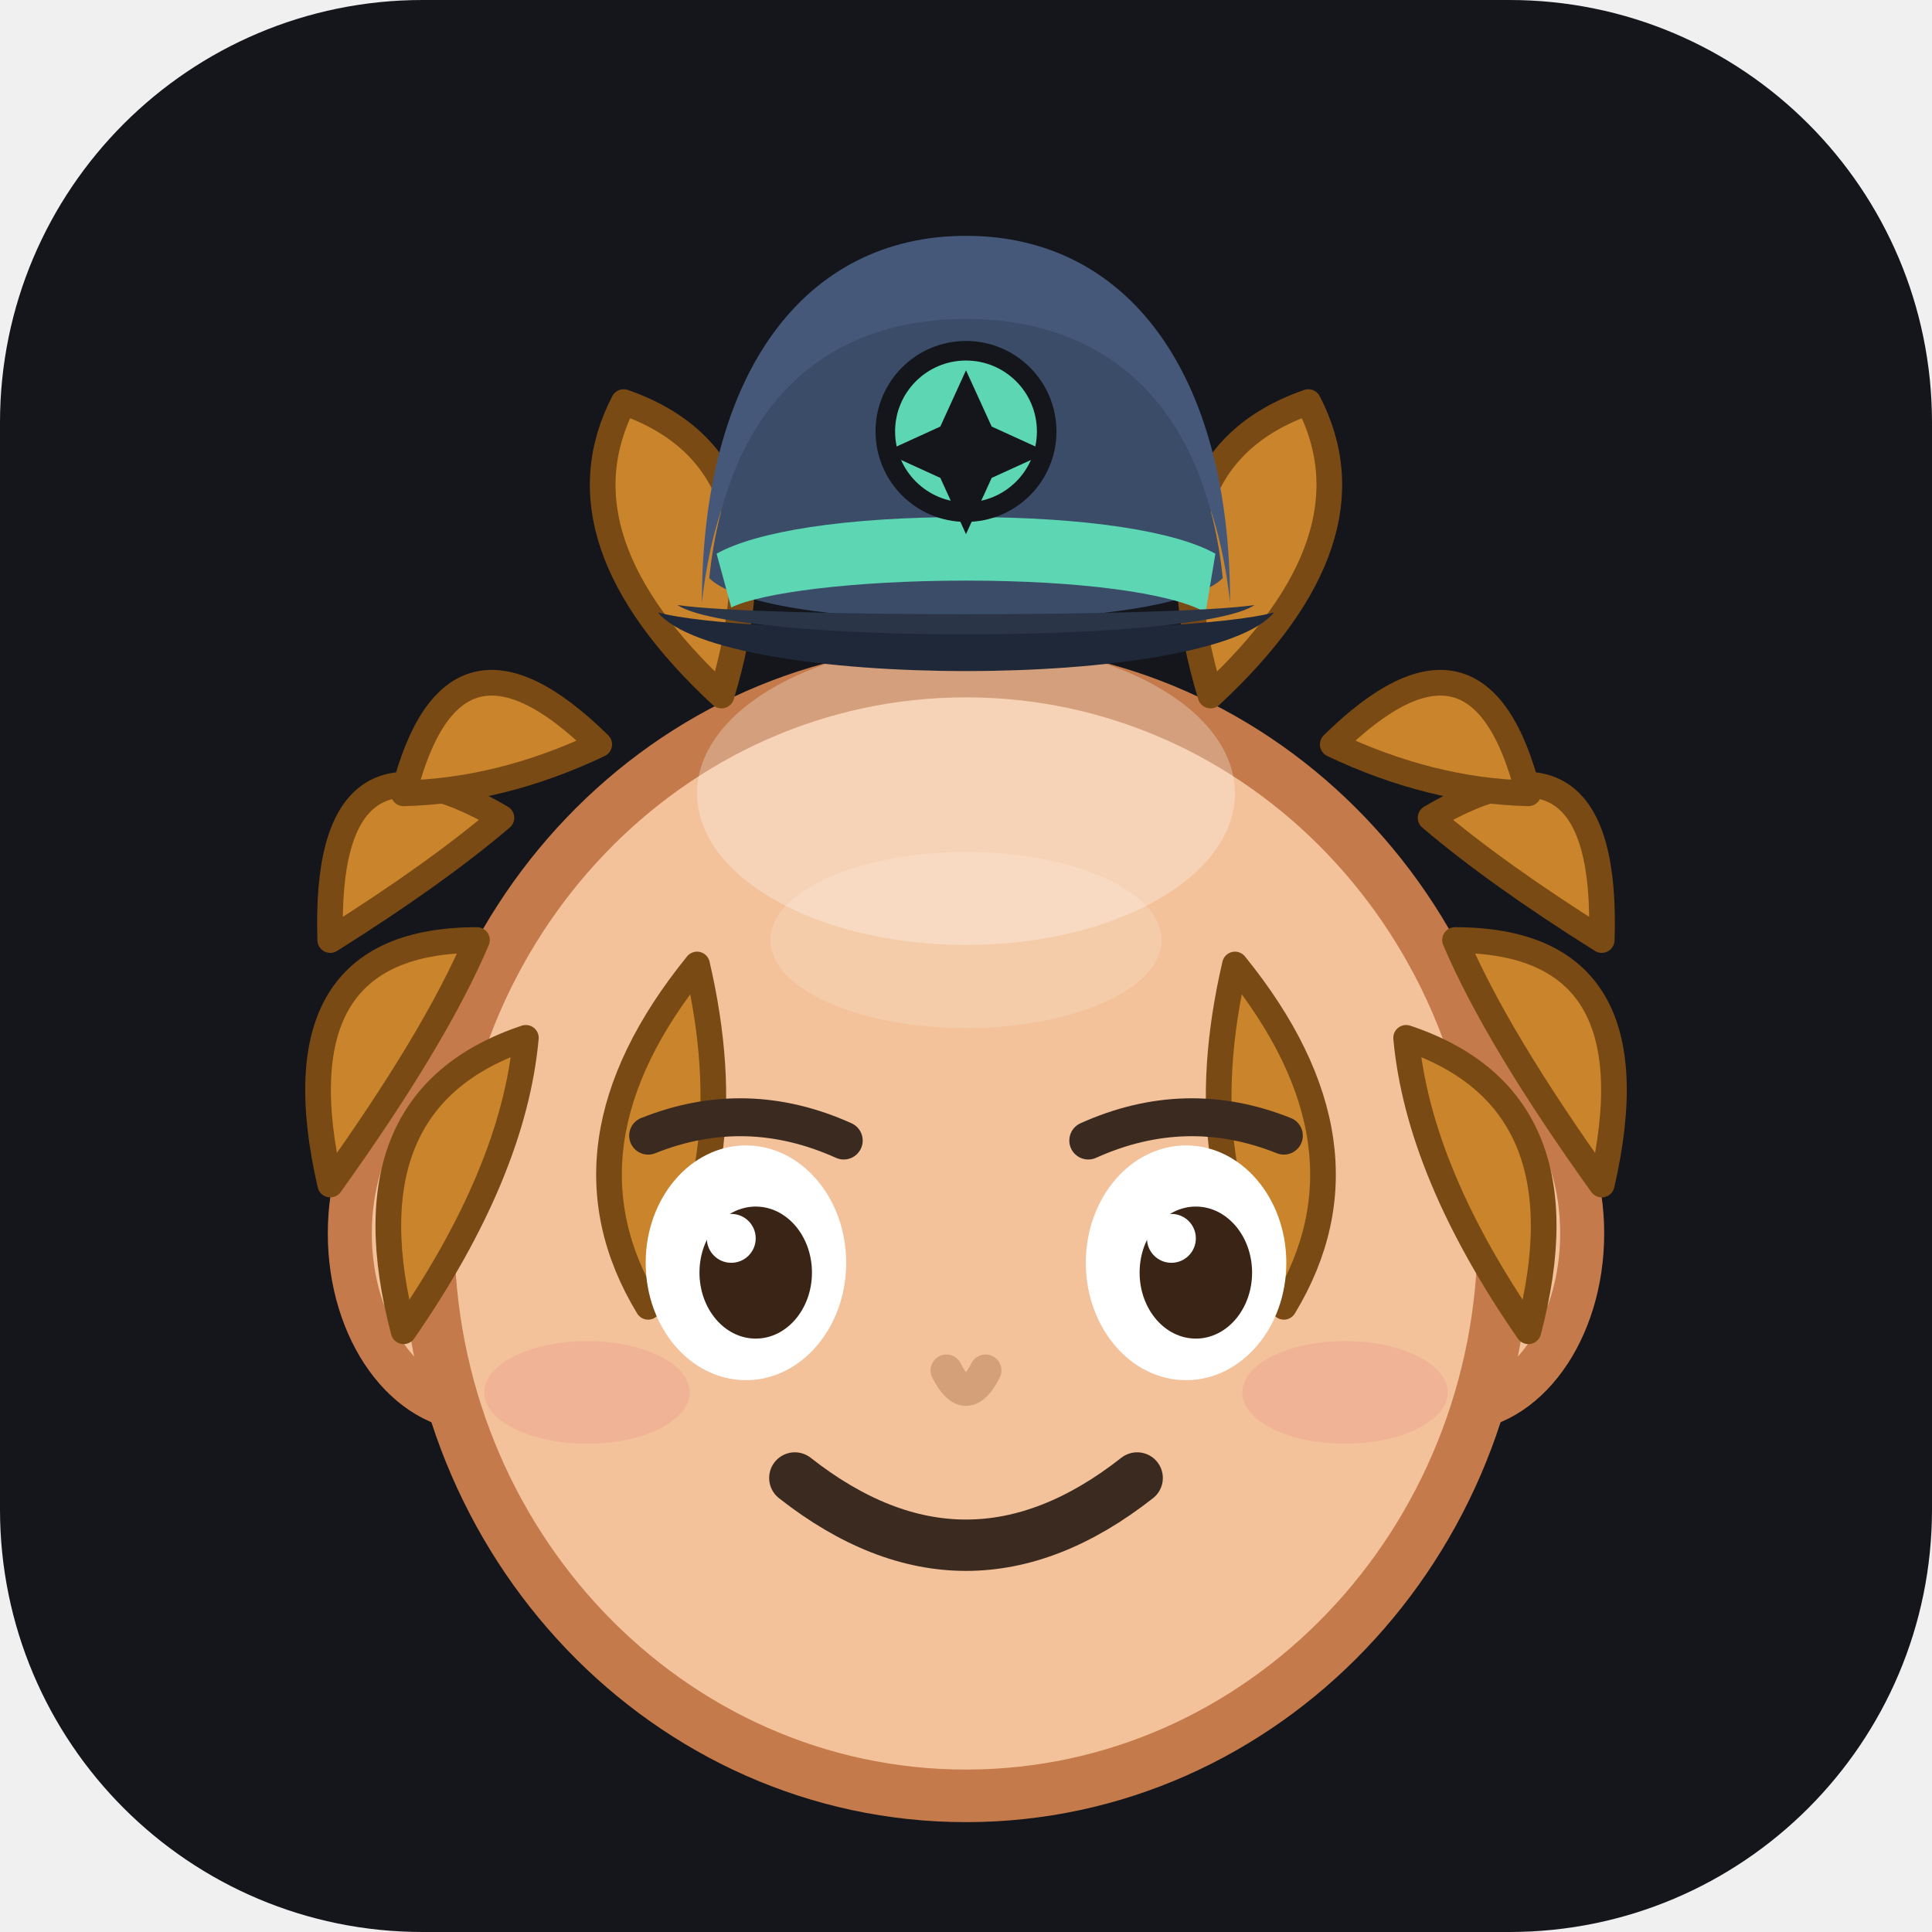
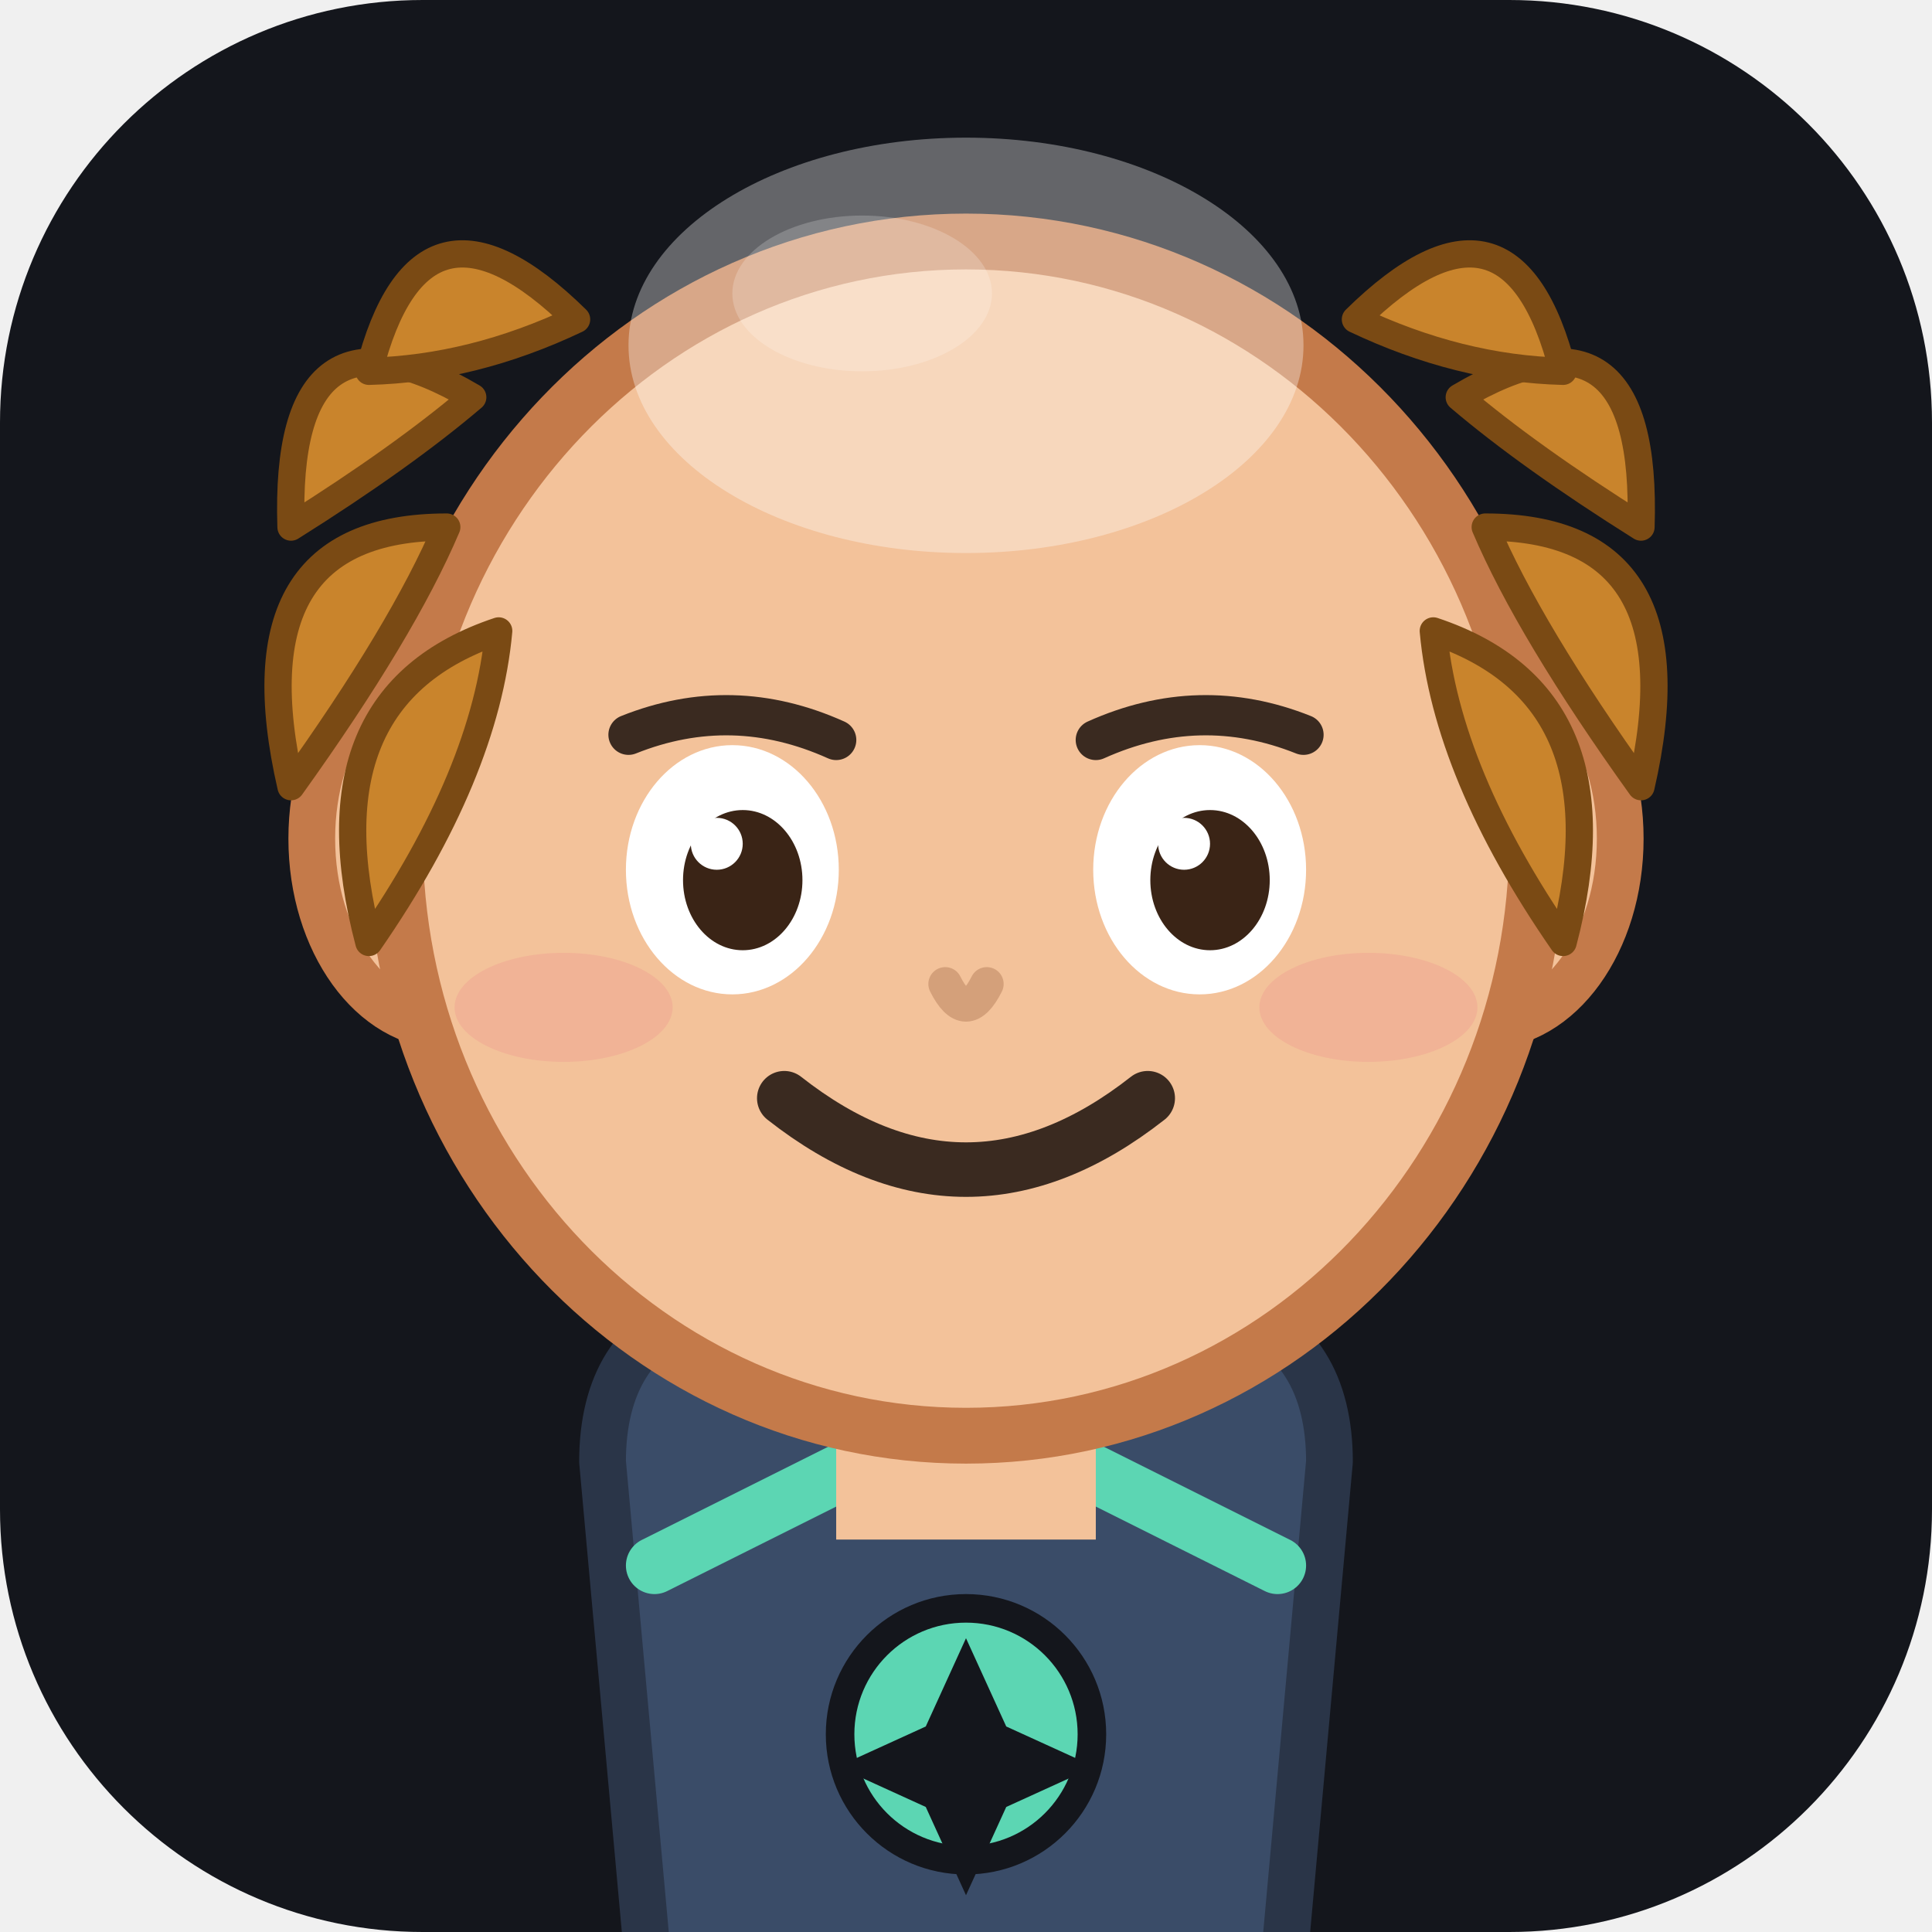
<svg xmlns="http://www.w3.org/2000/svg" viewBox="0 0 128 128">
  <rect width="128" height="128" rx="28" fill="#14161c" />
-   <g transform="translate(64 72) scale(1.62) translate(-40 -46)">
+   <g transform="translate(64 16) scale(1.72) translate(-40 -29)">
+     <path d="M26 76 C26 70 31 68 40 72 C49 68 54 70 54 76 L52 98 H28 Z" fill="#3a4c68" stroke="#2a3548" stroke-width="1.8" stroke-linejoin="round" />
+     <path d="M28 80 L40 74 L52 80" fill="none" stroke="#5CD6B3" stroke-width="2.2" stroke-linecap="round" stroke-linejoin="round" />
+     <circle cx="40" cy="86.5" r="5.4" fill="#14161c" />
+     <circle cx="40" cy="86.5" r="4.3" fill="#5CD6B3" />
+     <path fill="#14161c" d="M40 82.8l1.55 3.4 3.4 1.55-3.4 1.55-1.55 3.4-1.55-3.4-3.4-1.55 3.4-1.55z" />
+     <path d="M35 71 h10 v8 H35 Z" fill="#f3c29a" />
    <ellipse cx="20" cy="52" rx="5.2" ry="7.2" fill="#f3c29a" stroke="#c47a4a" stroke-width="1.8" />
    <ellipse cx="60" cy="52" rx="5.2" ry="7.2" fill="#f3c29a" stroke="#c47a4a" stroke-width="1.8" />
    <ellipse cx="40" cy="52" rx="22" ry="23" fill="#f3c29a" stroke="#c47a4a" stroke-width="2.15" />
-     <ellipse cx="40" cy="34" rx="11" ry="6.2" fill="#fff" opacity=".28" />
-     <ellipse cx="40" cy="40" rx="8" ry="3.6" fill="#fff" opacity=".16" />
+     <ellipse cx="40" cy="33" rx="13" ry="8" fill="#fff" opacity=".34" />
+     <ellipse cx="36" cy="31" rx="5" ry="3" fill="#fff" opacity=".2" />
    <g fill="#c9842c" stroke="#7a4a14" stroke-width="1.05" stroke-linejoin="round">
      <path d="M22.0 44.0 Q14.5 46.5 17.0 56.0 Q21.5 49.5 22.0 44.0 Z" />
      <path d="M20.0 40.0 Q11.7 40.0 14.0 50.0 Q18.3 44.0 20.0 40.0 Z" />
      <path d="M21.0 35.0 Q13.7 30.7 14.0 40.0 Q18.3 37.3 21.0 35.0 Z" />
      <path d="M25.0 32.0 Q19.0 26.1 17.0 34.0 Q21.0 33.9 25.0 32.0 Z" />
      <path d="M58.0 44.0 Q58.5 49.5 63.0 56.0 Q65.5 46.5 58.0 44.0 Z" />
      <path d="M60.0 40.0 Q61.7 44.0 66.0 50.0 Q68.3 40.0 60.0 40.0 Z" />
      <path d="M59.0 35.0 Q61.7 37.3 66.0 40.0 Q66.3 30.7 59.0 35.0 Z" />
      <path d="M55.0 32.0 Q59.0 33.9 63.0 34.0 Q61.0 26.1 55.0 32.0 Z" />
-       <path d="M29.0 41.0 Q23.0 48.4 27.0 55.0 Q31.0 49.6 29.0 41.0 Z" />
-       <path d="M51.0 41.0 Q49.0 49.6 53.0 55.0 Q57.0 48.4 51.0 41.0 Z" />
-       <path d="M30.0 30.0 Q32.9 20.4 26.0 18.0 Q23.1 23.6 30.0 30.0 Z" />
-       <path d="M50.0 30.0 Q56.9 23.6 54.0 18.0 Q47.1 20.4 50.0 30.0 Z" />
    </g>
    <path d="M27 48 Q31 46.4 35 48.2" fill="none" stroke="#3a2a20" stroke-width="1.55" stroke-linecap="round" />
    <path d="M53 48 Q49 46.4 45 48.2" fill="none" stroke="#3a2a20" stroke-width="1.55" stroke-linecap="round" />
    <ellipse cx="31" cy="53.2" rx="4.1" ry="4.8" fill="#fff" />
    <ellipse cx="49" cy="53.2" rx="4.1" ry="4.8" fill="#fff" />
    <ellipse cx="31.4" cy="53.6" rx="2.3" ry="2.7" fill="#3a2416" />
    <ellipse cx="49.4" cy="53.6" rx="2.3" ry="2.7" fill="#3a2416" />
    <circle cx="30.4" cy="52.2" r="1" fill="#fff" />
    <circle cx="48.4" cy="52.2" r="1" fill="#fff" />
    <ellipse cx="24.5" cy="58.5" rx="4.2" ry="2.1" fill="#f0a090" opacity=".45" />
    <ellipse cx="55.5" cy="58.5" rx="4.2" ry="2.1" fill="#f0a090" opacity=".45" />
    <path d="M39.2 57.6 Q40 59.2 40.8 57.6" fill="none" stroke="#d4a07a" stroke-width="1.3" stroke-linecap="round" />
    <path d="M33 62 Q40 67.5 47 62" fill="none" stroke="#3a2a20" stroke-width="2.1" stroke-linecap="round" />
-     <path fill="#45587a" d="M29.2 26.2C29.2 16.8 33.4 11.2 40 11.2s10.8 5.6 10.8 15c-.8-7.2-4.4-10.4-10.8-10.4S30 19 29.2 26.2z" />
-     <path fill="#3a4c68" d="M29.5 25.2c1 1 4.8 1.7 10.5 1.7s9.5-.7 10.5-1.7C49.8 18.4 46 14.6 40 14.6s-9.8 3.8-10.5 10.6z" />
-     <path fill="#5CD6B3" d="M29.8 24.2C31.4 23.3 35 22.7 40 22.7s8.6.6 10.2 1.5l-.4 2.4C48.4 25.8 44.6 25.3 40 25.3s-8.4.5-9.6 1.1z" />
-     <circle cx="40" cy="19.2" r="3.7" fill="#14161c" />
-     <circle cx="40" cy="19.2" r="2.9" fill="#5CD6B3" />
-     <path fill="#14161c" d="M40 16.7l1.05 2.3 2.3 1.05-2.3 1.05-1.05 2.3-1.05-2.3-2.3-1.05 2.3-1.05z" />
-     <path fill="#1e2838" d="M27.4 26.6c2.6 3.2 22.6 3.2 25.2 0-3.6 1-21.6 1-25.2 0z" />
-     <path fill="#2a3548" d="M28.2 26.3c2.4 1.6 21.2 1.6 23.6 0-3.4.5-20.2.5-23.6 0z" />
  </g>
</svg>
